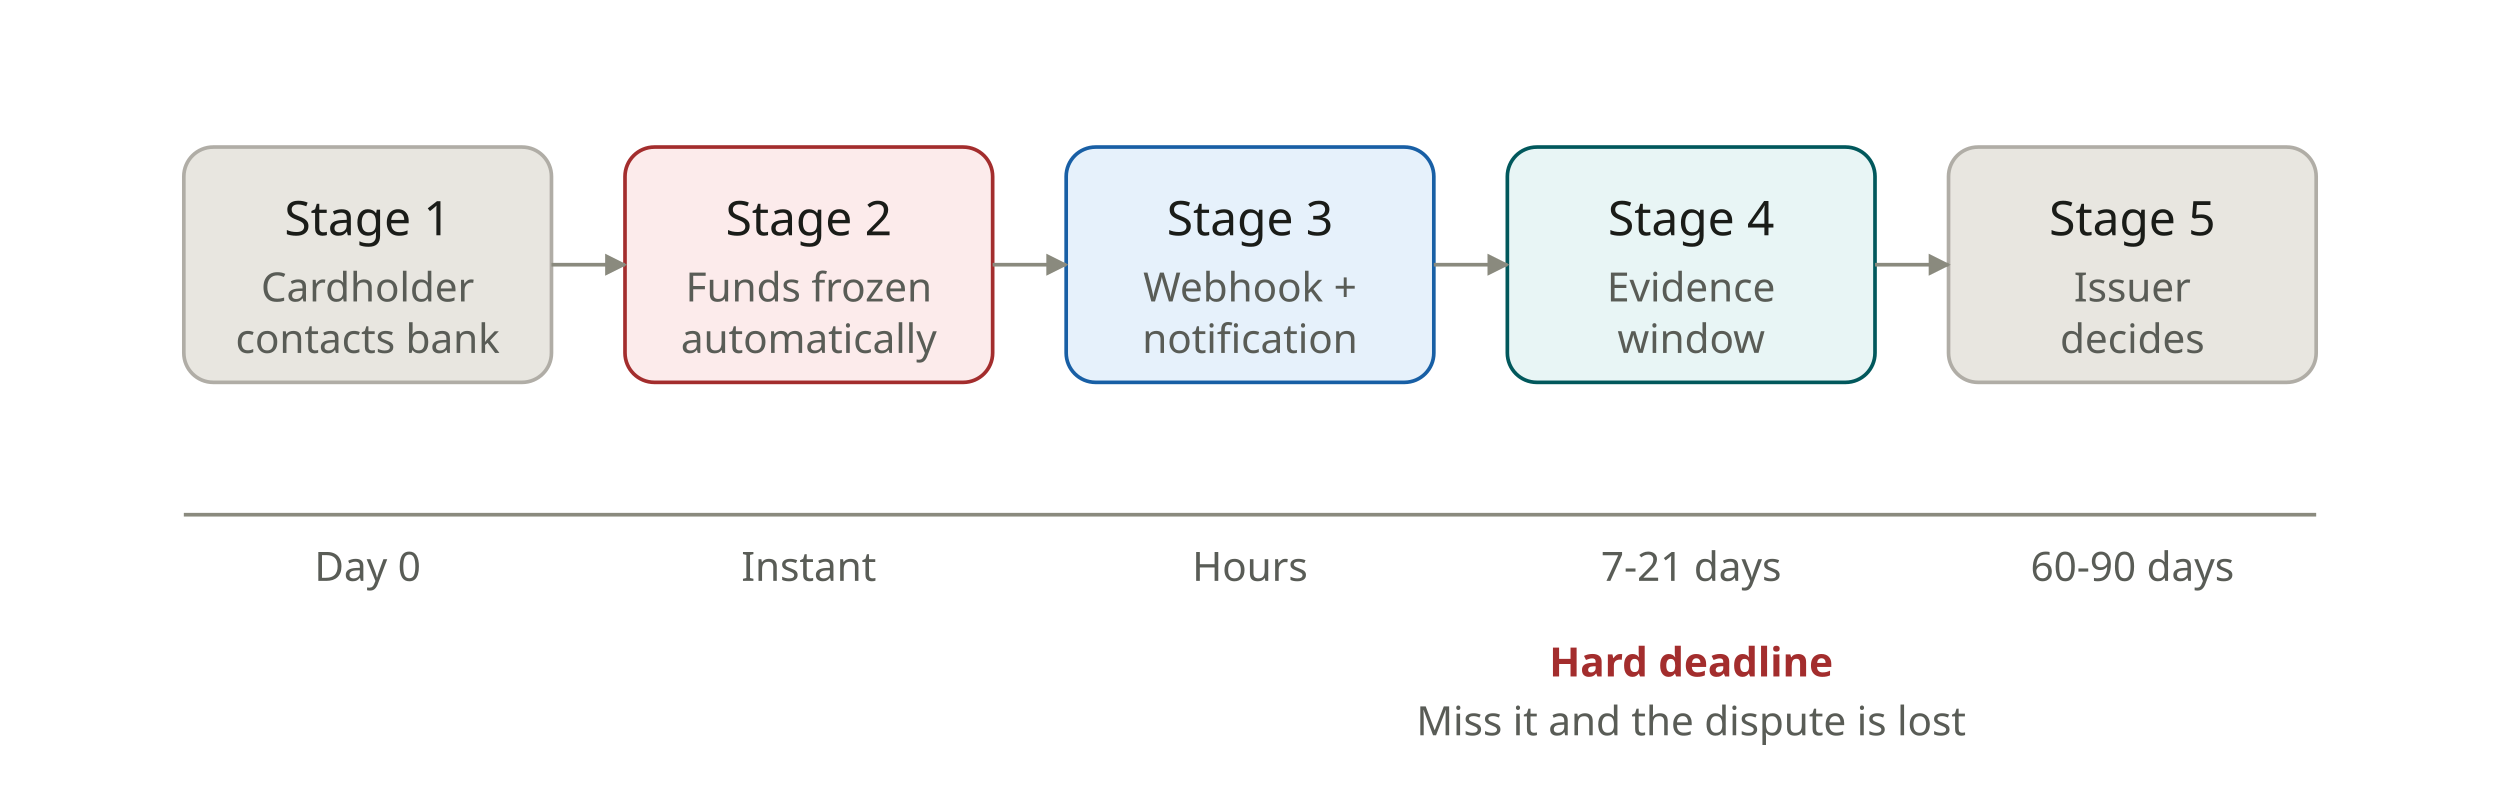
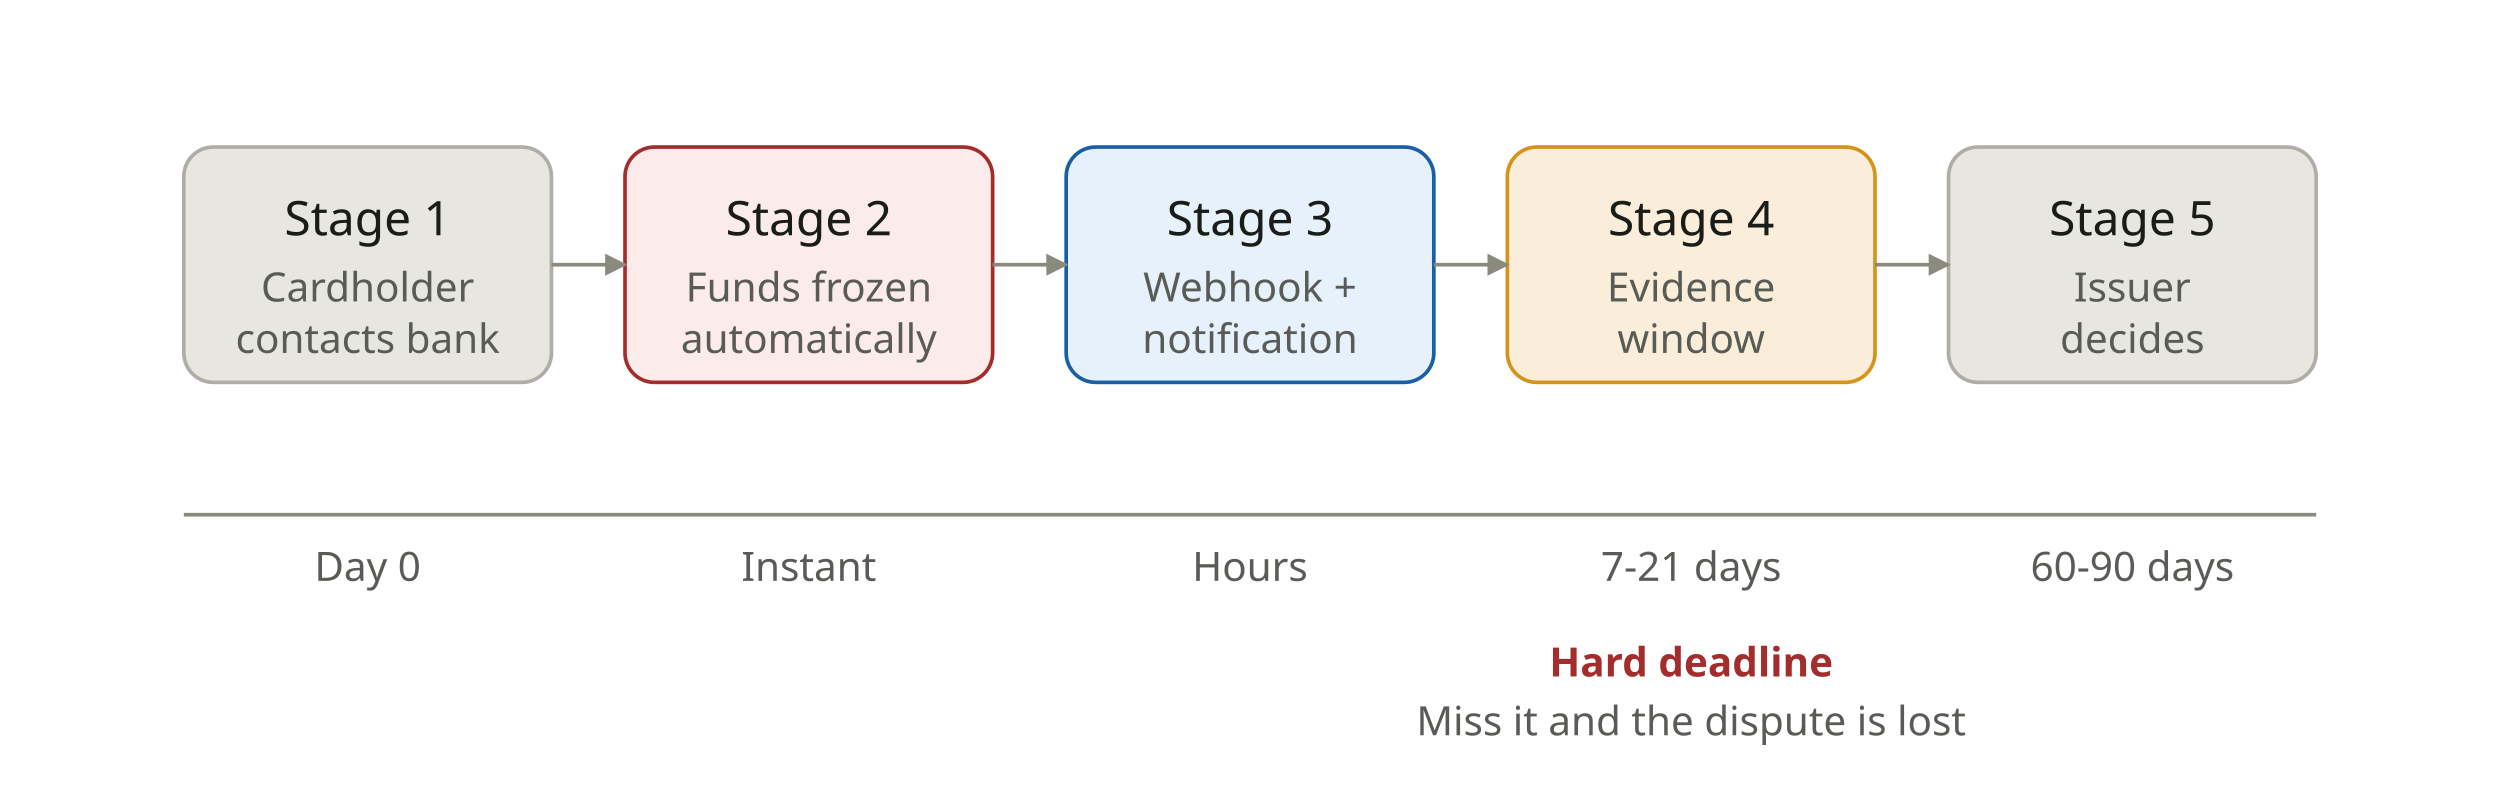
<svg xmlns="http://www.w3.org/2000/svg" viewBox="0 0 680 220" role="img">
  <defs>
    <marker id="arrow-dl" viewBox="0 0 10 10" refX="9" refY="5" markerWidth="6" markerHeight="6" orient="auto-start-reverse">
      <path d="M0,0 L10,5 L0,10 z" class="arrow-head" />
    </marker>
  </defs>
  <style>
    .node-neutral { fill: #e8e6e0; stroke: #b0ada6; }
-     .node-accent  { fill: #e8f5f5; stroke: #01585c; }
+     .node-accent  { fill: #faeeda; stroke: #d4941a; }
    .node-warning { fill: #fcebeb; stroke: #a32d2d; }
    .node-info    { fill: #e6f1fb; stroke: #185fa5; }
    .label-primary   { fill: #1a1c18; font-family: system-ui, sans-serif; font-size: 13px; font-weight: 500; }
    .label-secondary { fill: #595c56; font-family: system-ui, sans-serif; font-size: 11px; font-family: system-ui, sans-serif; }
    .label-warning   { fill: #a32d2d; font-family: system-ui, sans-serif; font-size: 11px; font-weight: 600; }
    .connector { stroke: #8a8a7e; stroke-width: 1; fill: none; }
    .arrow-head { fill: #8a8a7e; }
    :root[data-theme="dark"] .node-neutral { fill: #222420; stroke: #4a4c44; }
-     :root[data-theme="dark"] .node-accent  { fill: #1a2d2e; stroke: #2d7c80; }
+     :root[data-theme="dark"] .node-accent  { fill: #1e1a0a; stroke: #826217; }
    :root[data-theme="dark"] .node-warning { fill: #200a0a; stroke: #b92727; }
    :root[data-theme="dark"] .node-info    { fill: #0a1428; stroke: #315dc4; }
    :root[data-theme="dark"] .label-primary   { fill: #f0ede8; }
    :root[data-theme="dark"] .label-secondary { fill: #a8a49e; }
    :root[data-theme="dark"] .label-warning   { fill: #db5757; }
    :root[data-theme="dark"] .connector { stroke: #4a4c44; }
    :root[data-theme="dark"] .arrow-head { fill: #4a4c44; }
  </style>
  <rect class="node-neutral" x="50" y="40" width="100" height="64" rx="8" />
  <text class="label-primary" x="100" y="64" text-anchor="middle">Stage 1</text>
  <text class="label-secondary" x="100" y="82" text-anchor="middle">Cardholder</text>
  <text class="label-secondary" x="100" y="96" text-anchor="middle">contacts bank</text>
  <rect class="node-warning" x="170" y="40" width="100" height="64" rx="8" />
  <text class="label-primary" x="220" y="64" text-anchor="middle">Stage 2</text>
  <text class="label-secondary" x="220" y="82" text-anchor="middle">Funds frozen</text>
  <text class="label-secondary" x="220" y="96" text-anchor="middle">automatically</text>
  <rect class="node-info" x="290" y="40" width="100" height="64" rx="8" />
  <text class="label-primary" x="340" y="64" text-anchor="middle">Stage 3</text>
  <text class="label-secondary" x="340" y="82" text-anchor="middle">Webhook +</text>
  <text class="label-secondary" x="340" y="96" text-anchor="middle">notification</text>
  <rect class="node-accent" x="410" y="40" width="100" height="64" rx="8" />
  <text class="label-primary" x="460" y="64" text-anchor="middle">Stage 4</text>
  <text class="label-secondary" x="460" y="82" text-anchor="middle">Evidence</text>
  <text class="label-secondary" x="460" y="96" text-anchor="middle">window</text>
  <rect class="node-neutral" x="530" y="40" width="100" height="64" rx="8" />
  <text class="label-primary" x="580" y="64" text-anchor="middle">Stage 5</text>
  <text class="label-secondary" x="580" y="82" text-anchor="middle">Issuer</text>
  <text class="label-secondary" x="580" y="96" text-anchor="middle">decides</text>
  <line class="connector" x1="150" y1="72" x2="170" y2="72" marker-end="url(#arrow-dl)" />
  <line class="connector" x1="270" y1="72" x2="290" y2="72" marker-end="url(#arrow-dl)" />
  <line class="connector" x1="390" y1="72" x2="410" y2="72" marker-end="url(#arrow-dl)" />
  <line class="connector" x1="510" y1="72" x2="530" y2="72" marker-end="url(#arrow-dl)" />
  <line class="connector" x1="50" y1="140" x2="630" y2="140" />
  <text class="label-secondary" x="100" y="158" text-anchor="middle">Day 0</text>
  <text class="label-secondary" x="220" y="158" text-anchor="middle">Instant</text>
  <text class="label-secondary" x="340" y="158" text-anchor="middle">Hours</text>
  <text class="label-secondary" x="460" y="158" text-anchor="middle">7-21 days</text>
  <text class="label-secondary" x="580" y="158" text-anchor="middle">60-90 days</text>
  <text class="label-warning" x="460" y="184" text-anchor="middle">Hard deadline</text>
  <text class="label-secondary" x="460" y="200" text-anchor="middle">Miss it and the dispute is lost</text>
</svg>
